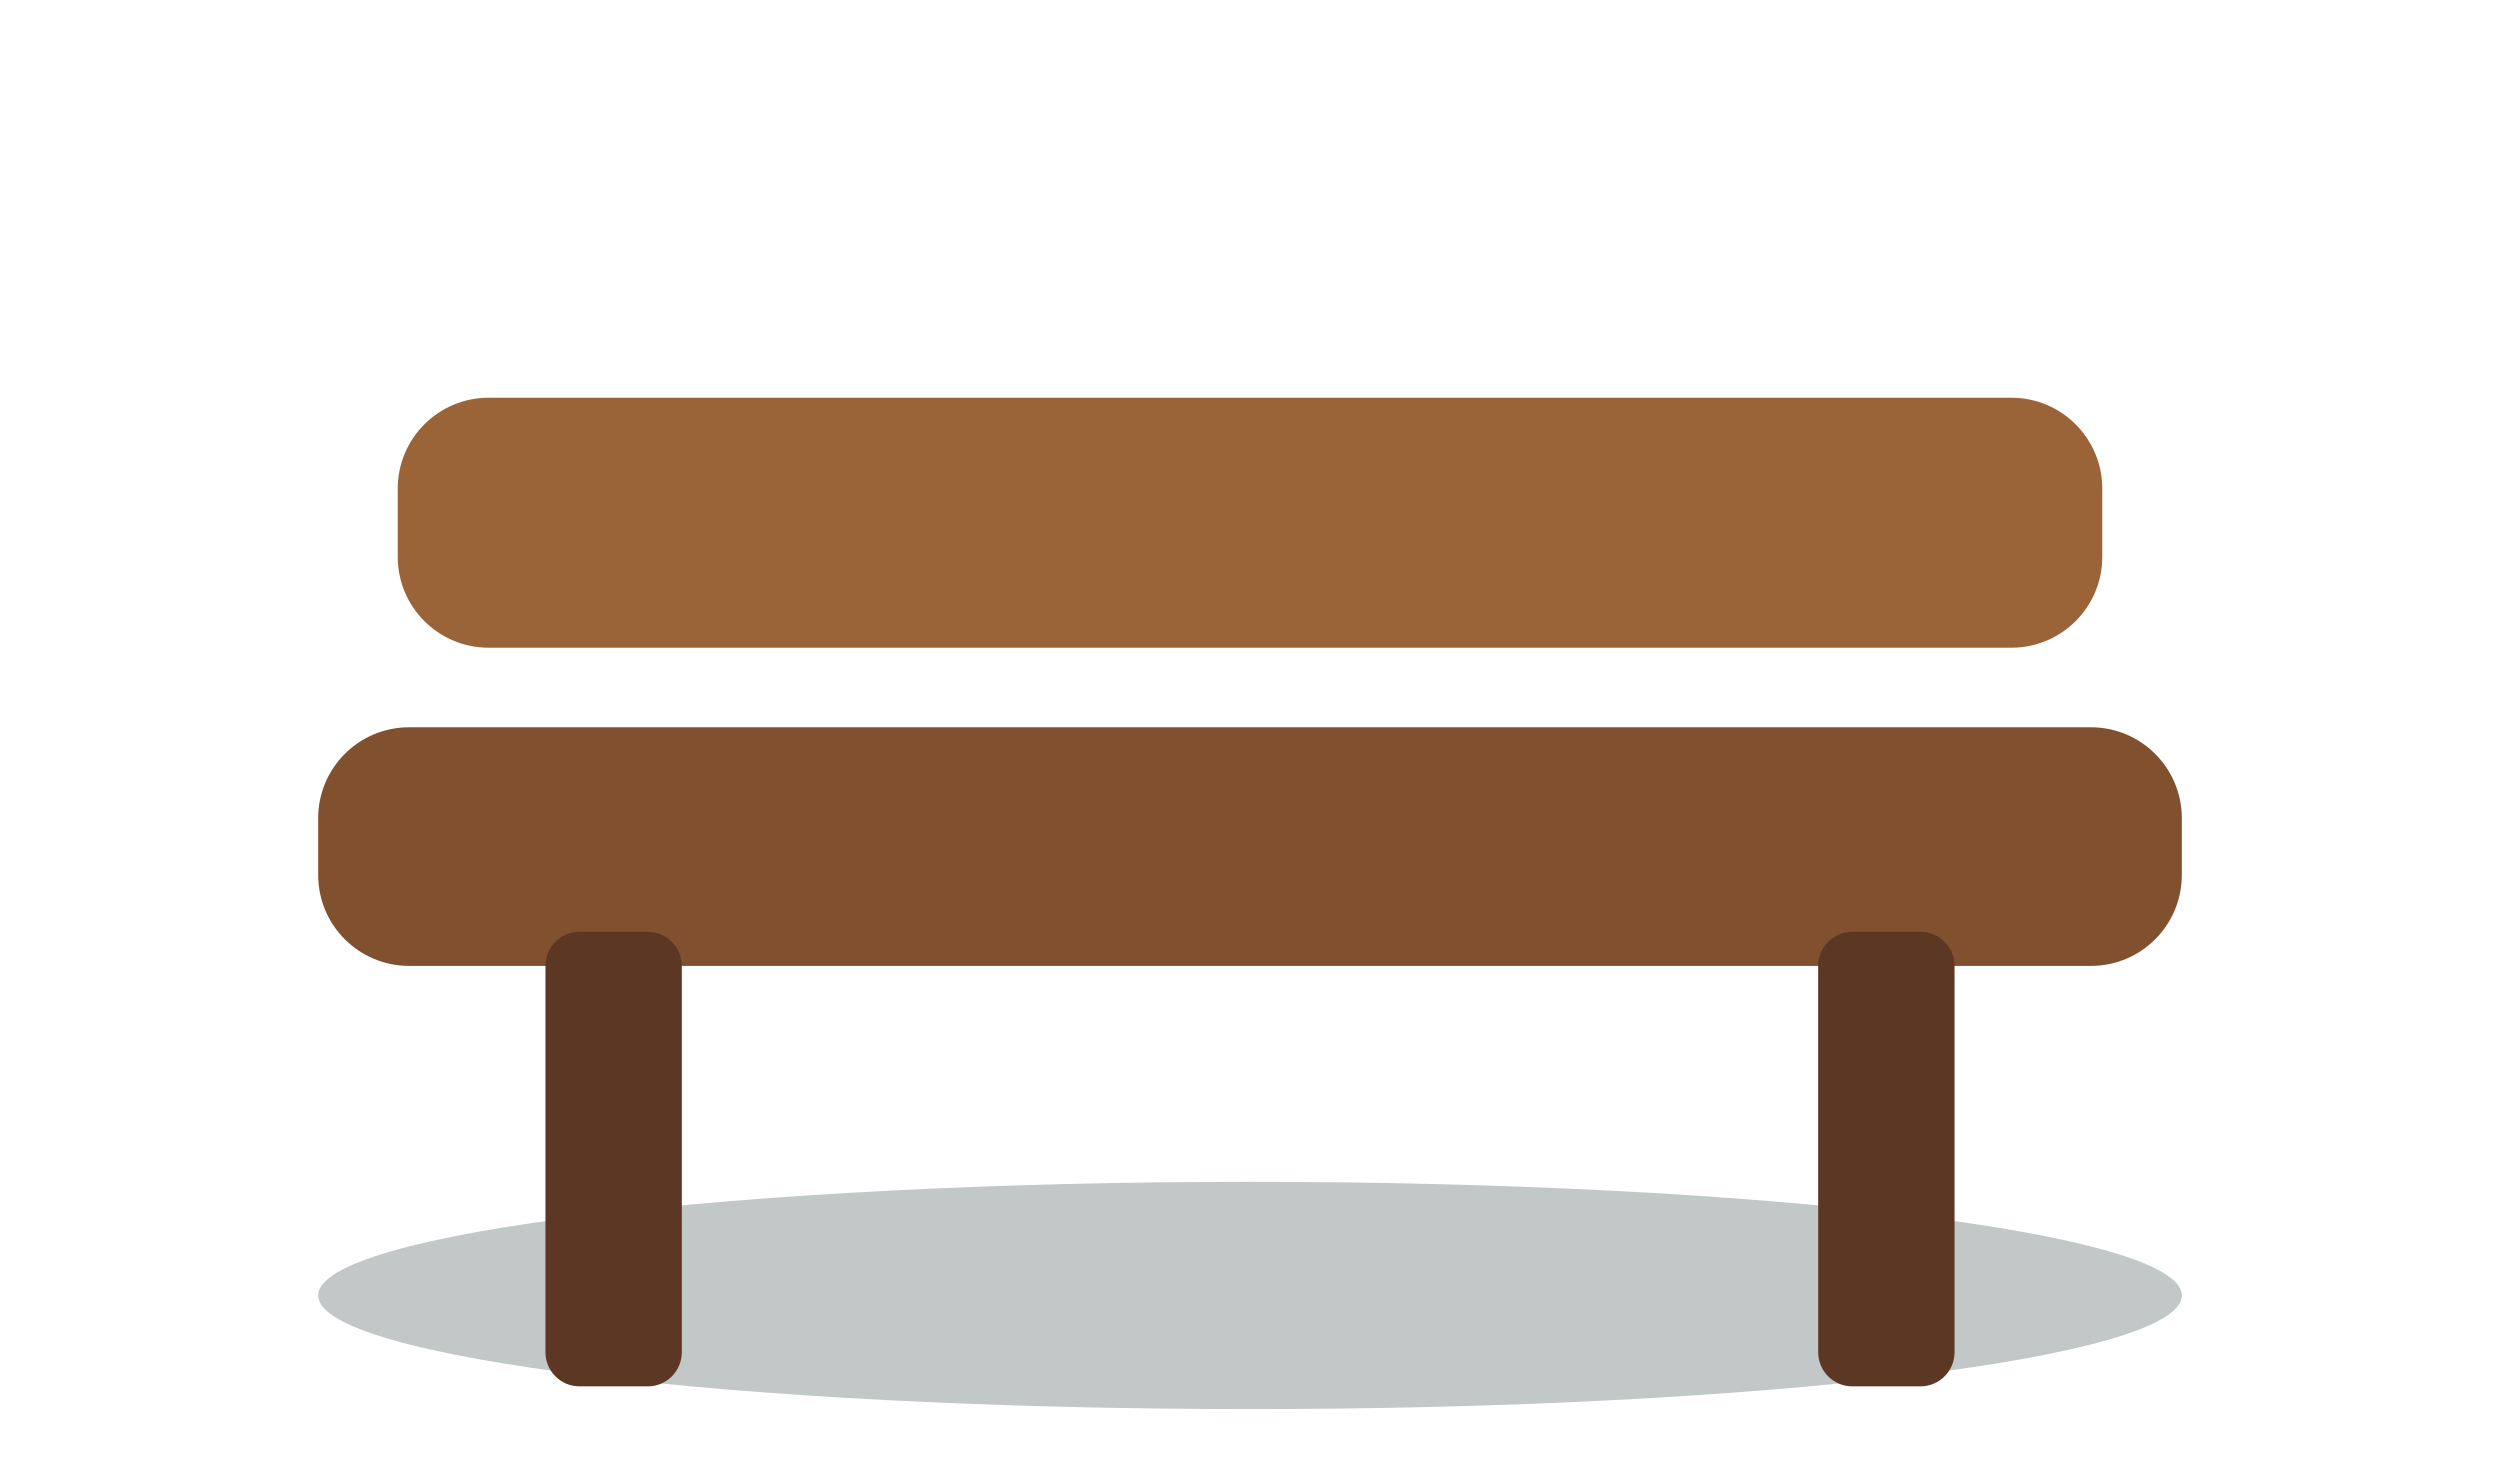
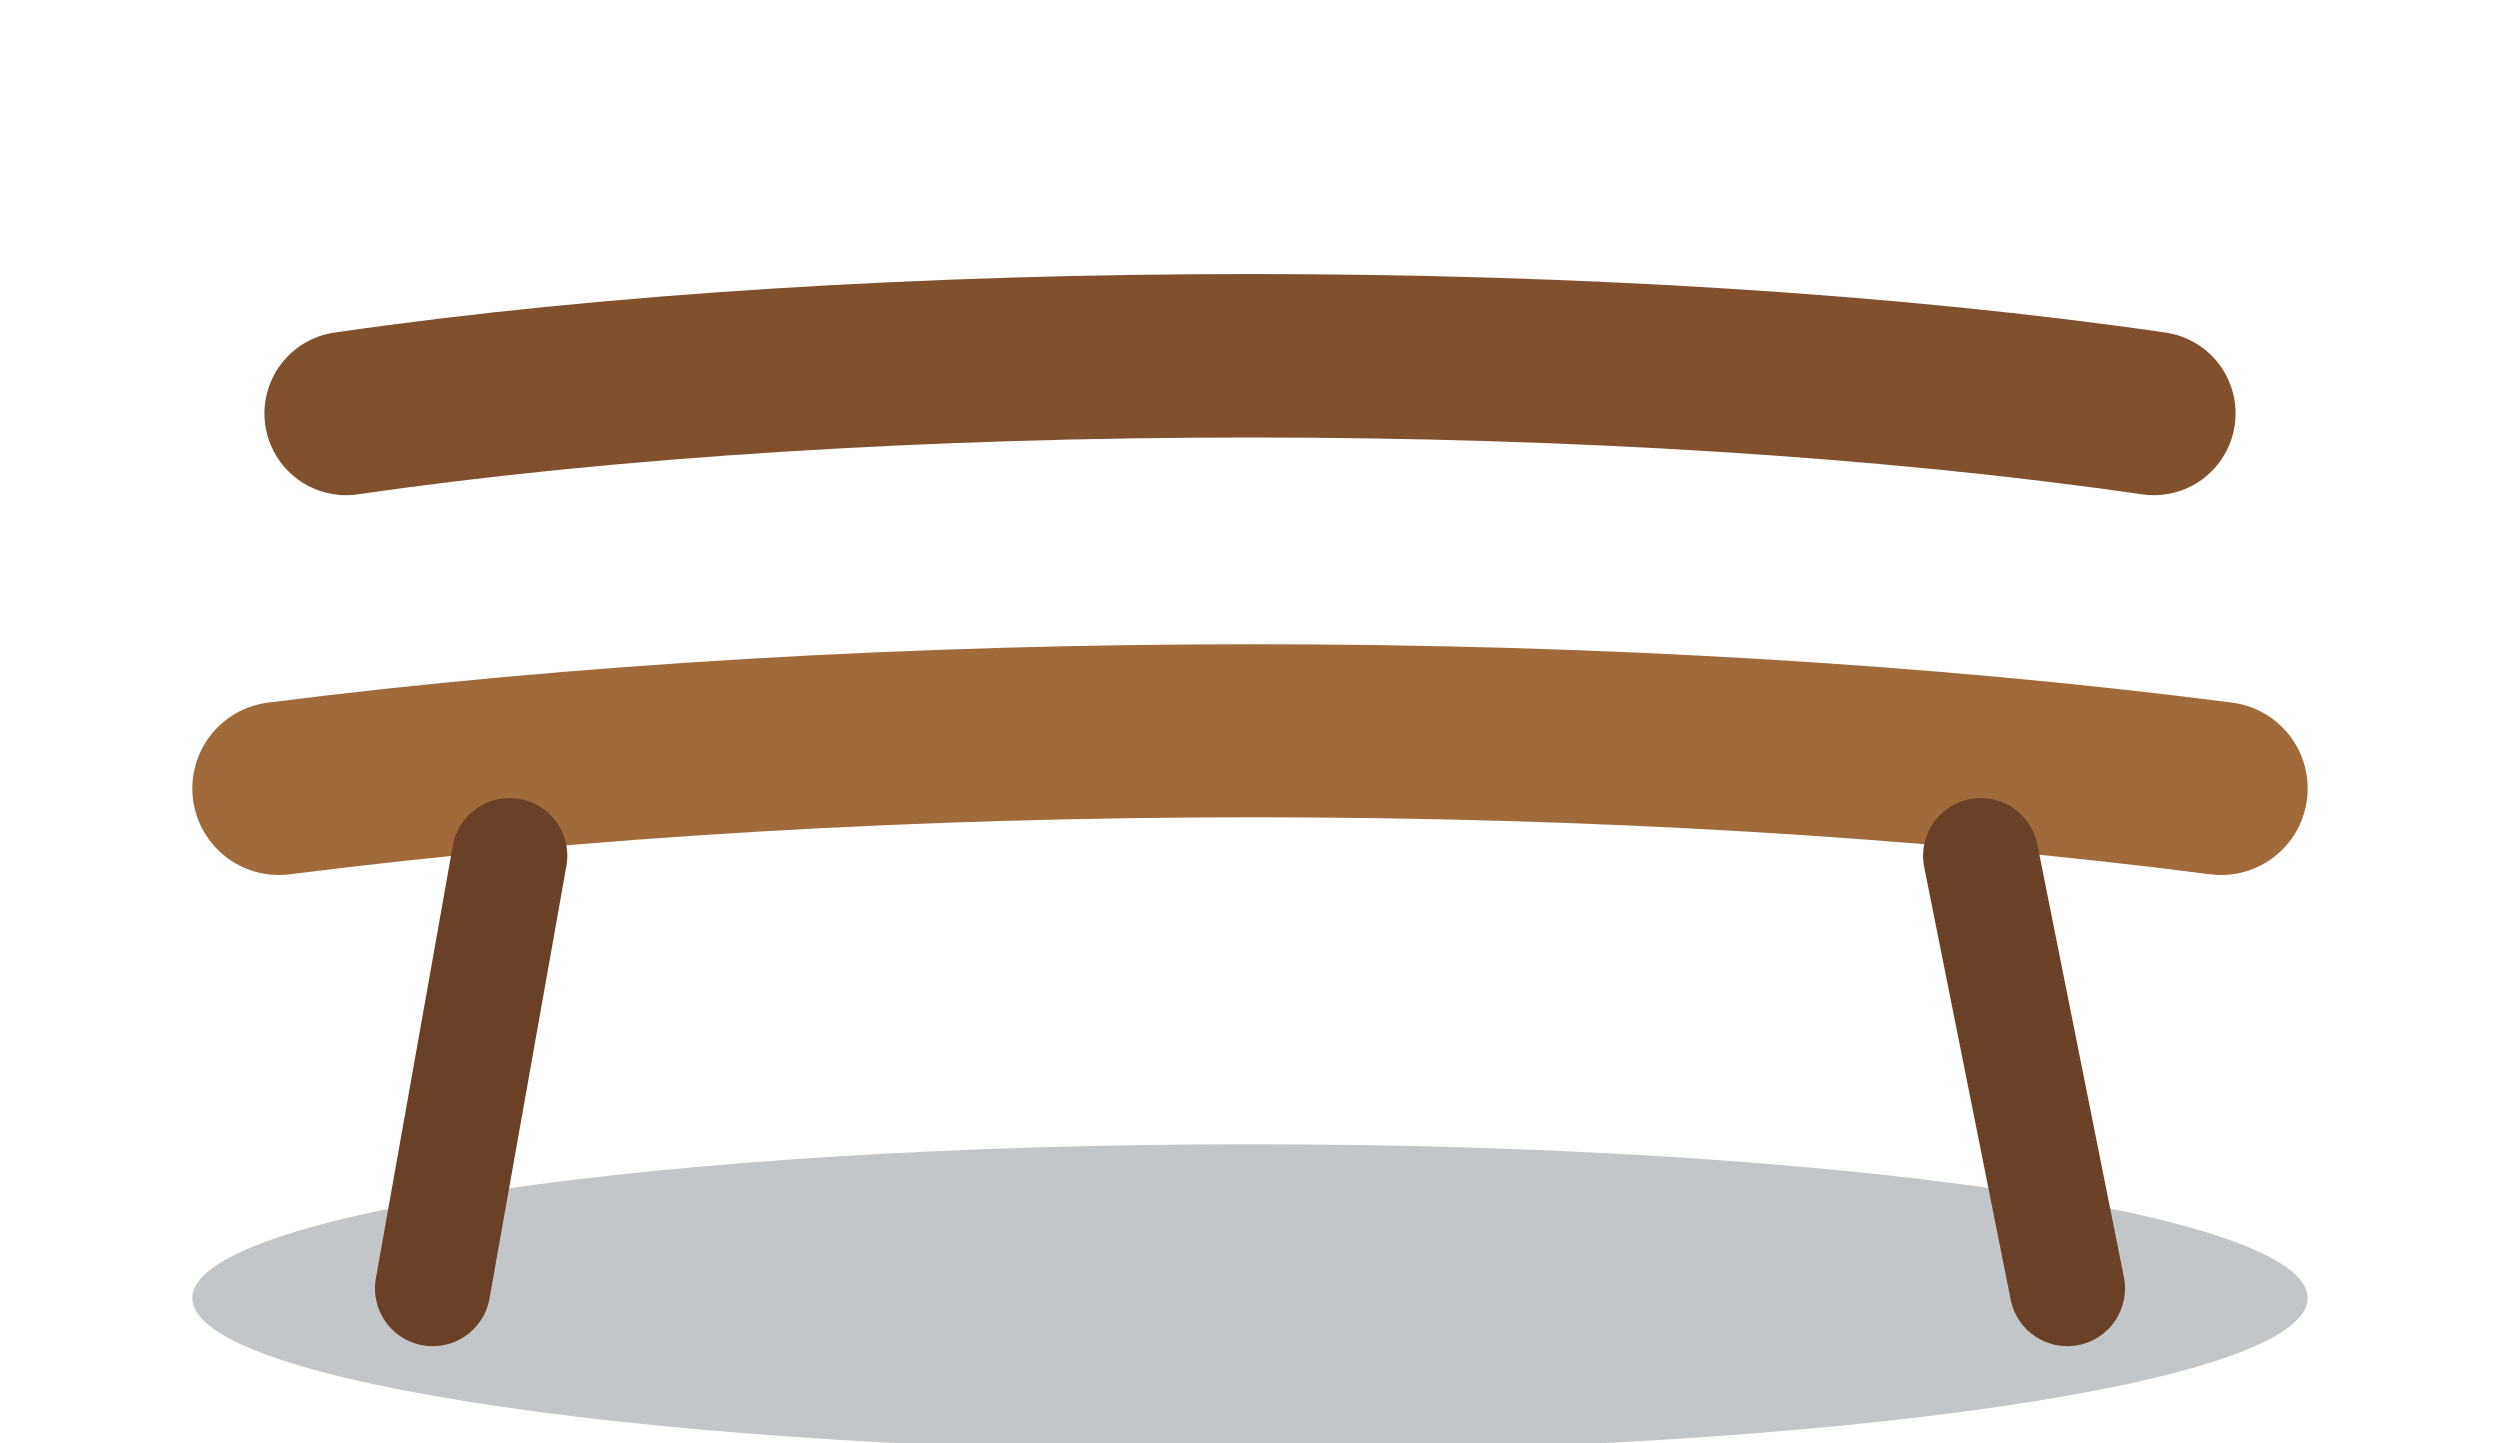
- <svg xmlns="http://www.w3.org/2000/svg" viewBox="0 0 220 130">
-   <ellipse cx="110" cy="114" rx="82" ry="10" fill="#0c231e" opacity=".25" />
-   <rect x="35" y="35" width="150" height="22" rx="8" fill="#9b6338" />
-   <rect x="28" y="64" width="164" height="21" rx="8" fill="#80502f" />
-   <rect x="48" y="82" width="12" height="40" rx="3" fill="#5b3724" />
-   <rect x="160" y="82" width="12" height="40" rx="3" fill="#5b3724" />
+ <svg xmlns="http://www.w3.org/2000/svg" viewBox="0 0 260 150">
+   <ellipse cx="130" cy="135" rx="110" ry="16" fill="#061018" opacity=".24" />
+   <path d="M36 43 C91 35 169 35 224 43" stroke="#81502d" stroke-width="17" stroke-linecap="round" fill="none" />
+   <path d="M29 82 C92 74 169 74 231 82" stroke="#a06a3b" stroke-width="18" stroke-linecap="round" fill="none" />
+   <path d="M53 89 L45 134M206 89 L215 134" stroke="#6a4026" stroke-width="12" stroke-linecap="round" />
</svg>
